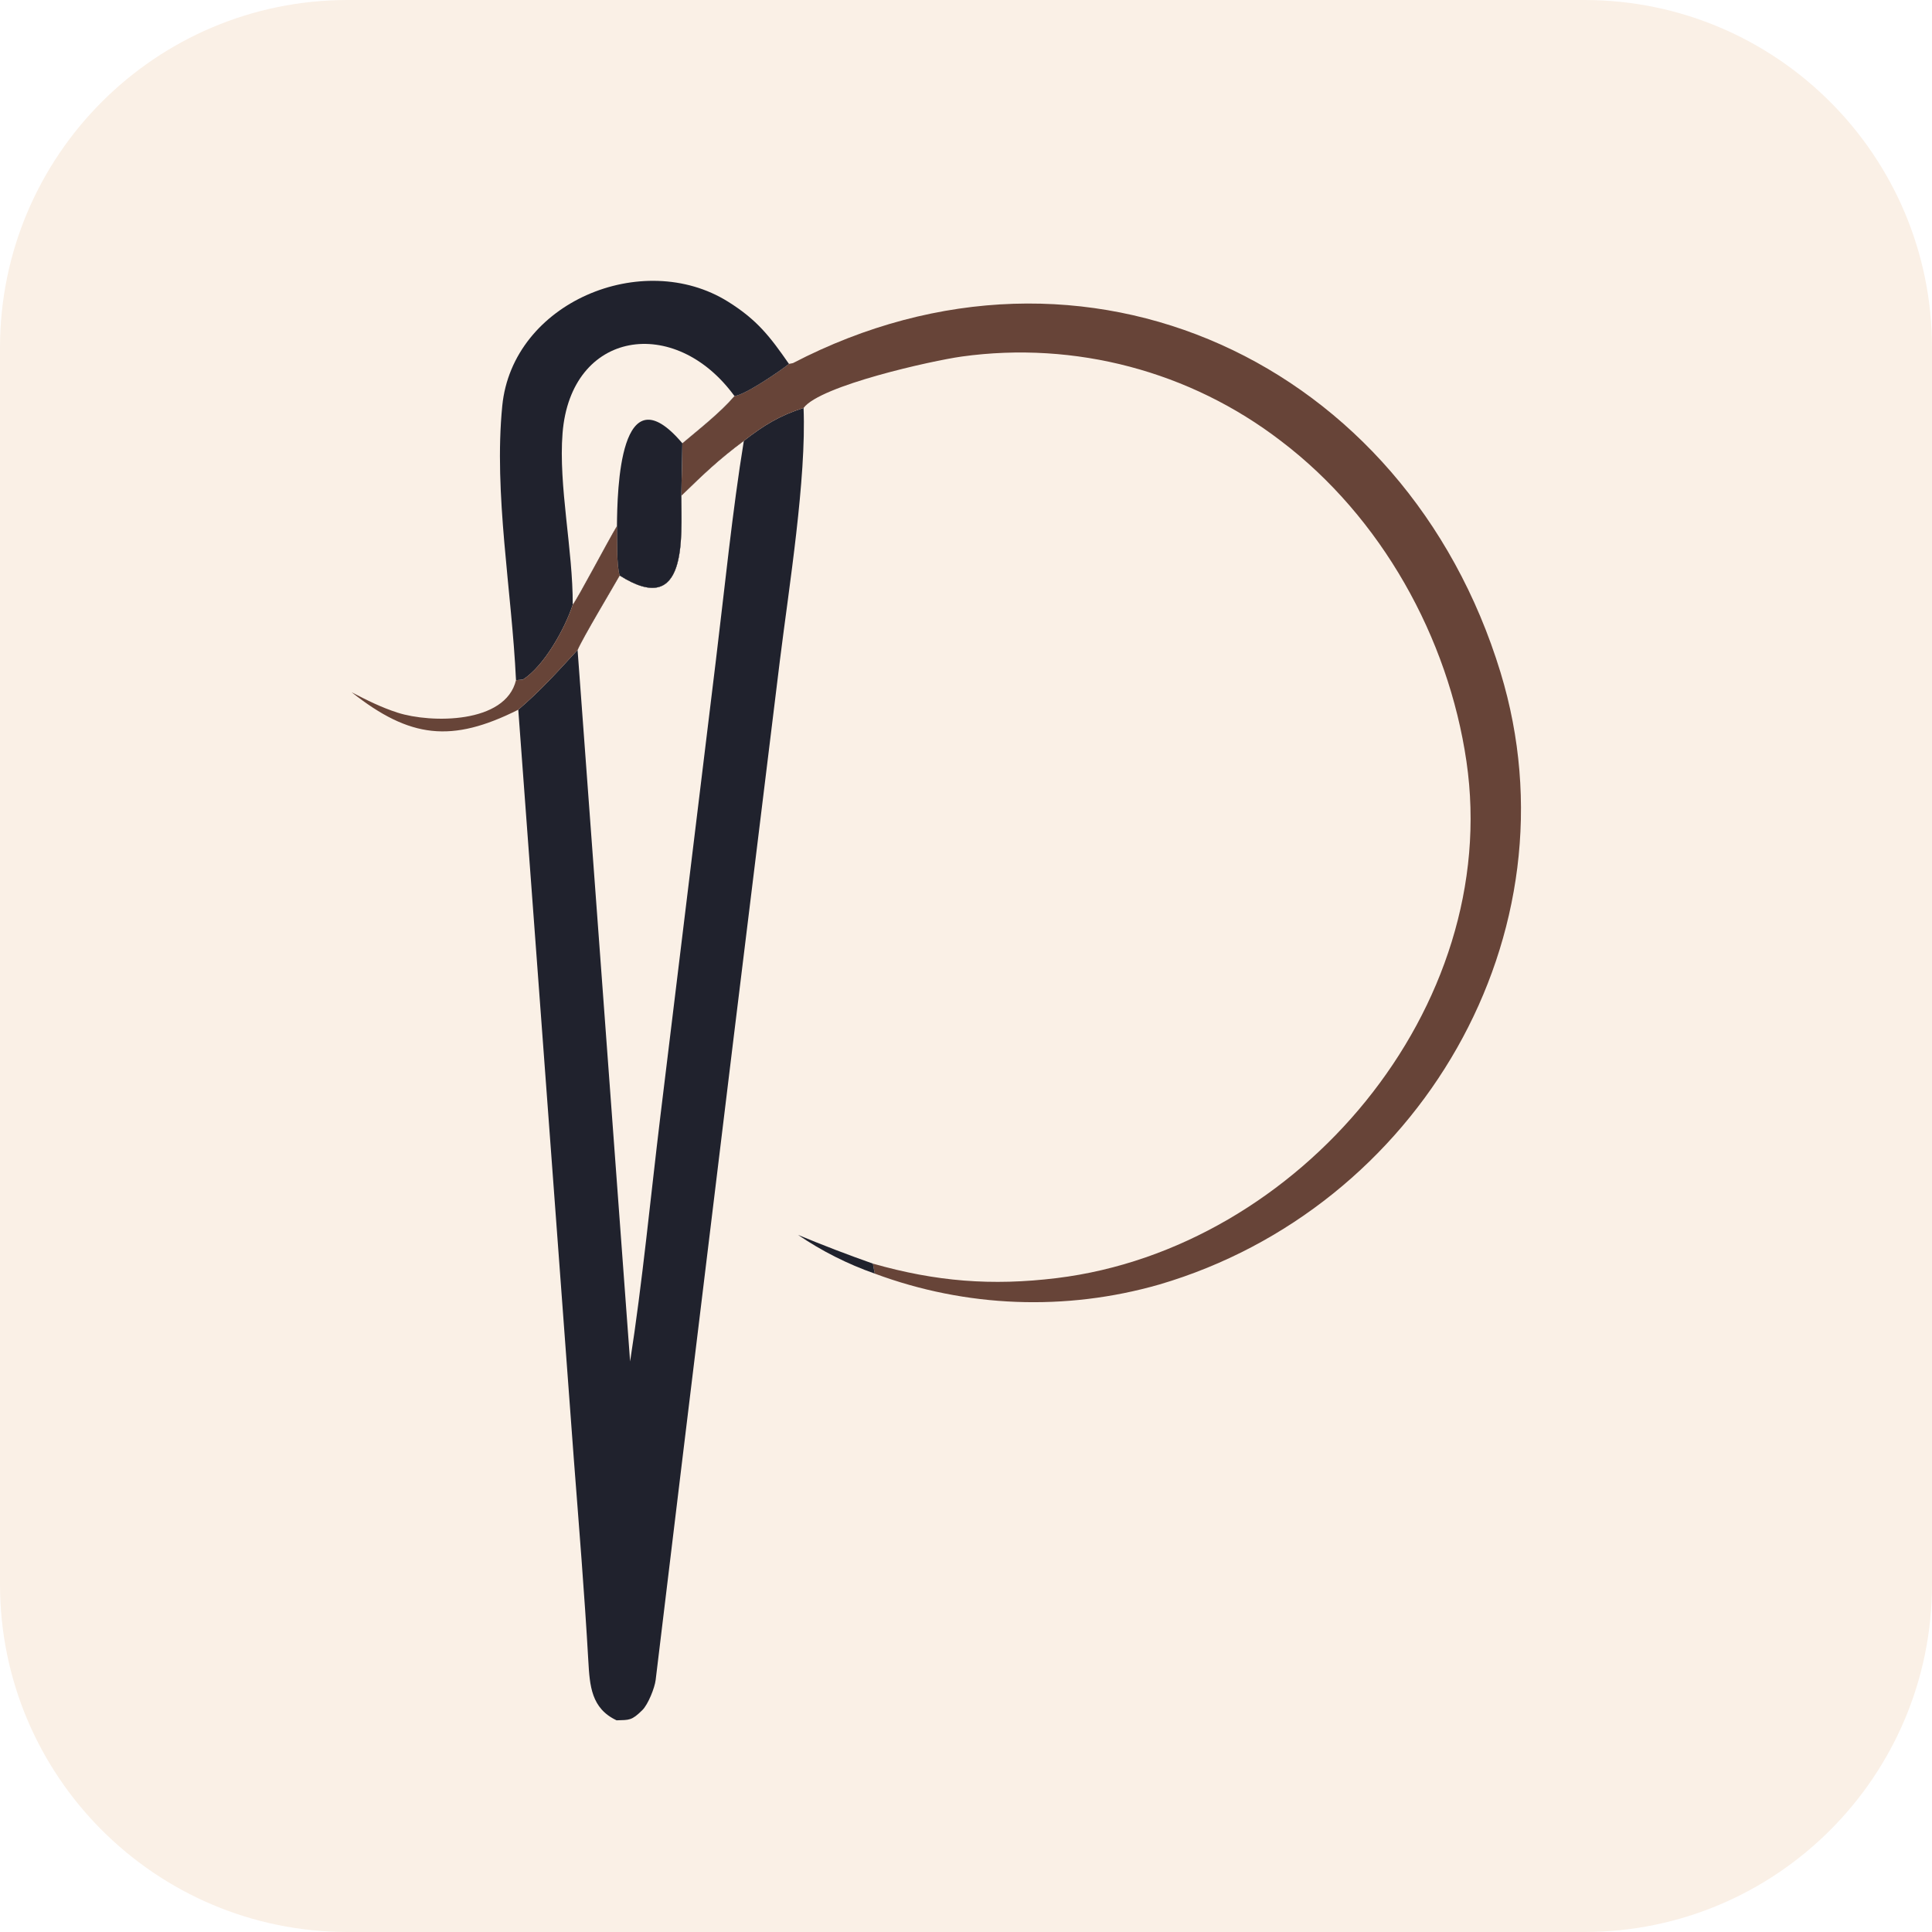
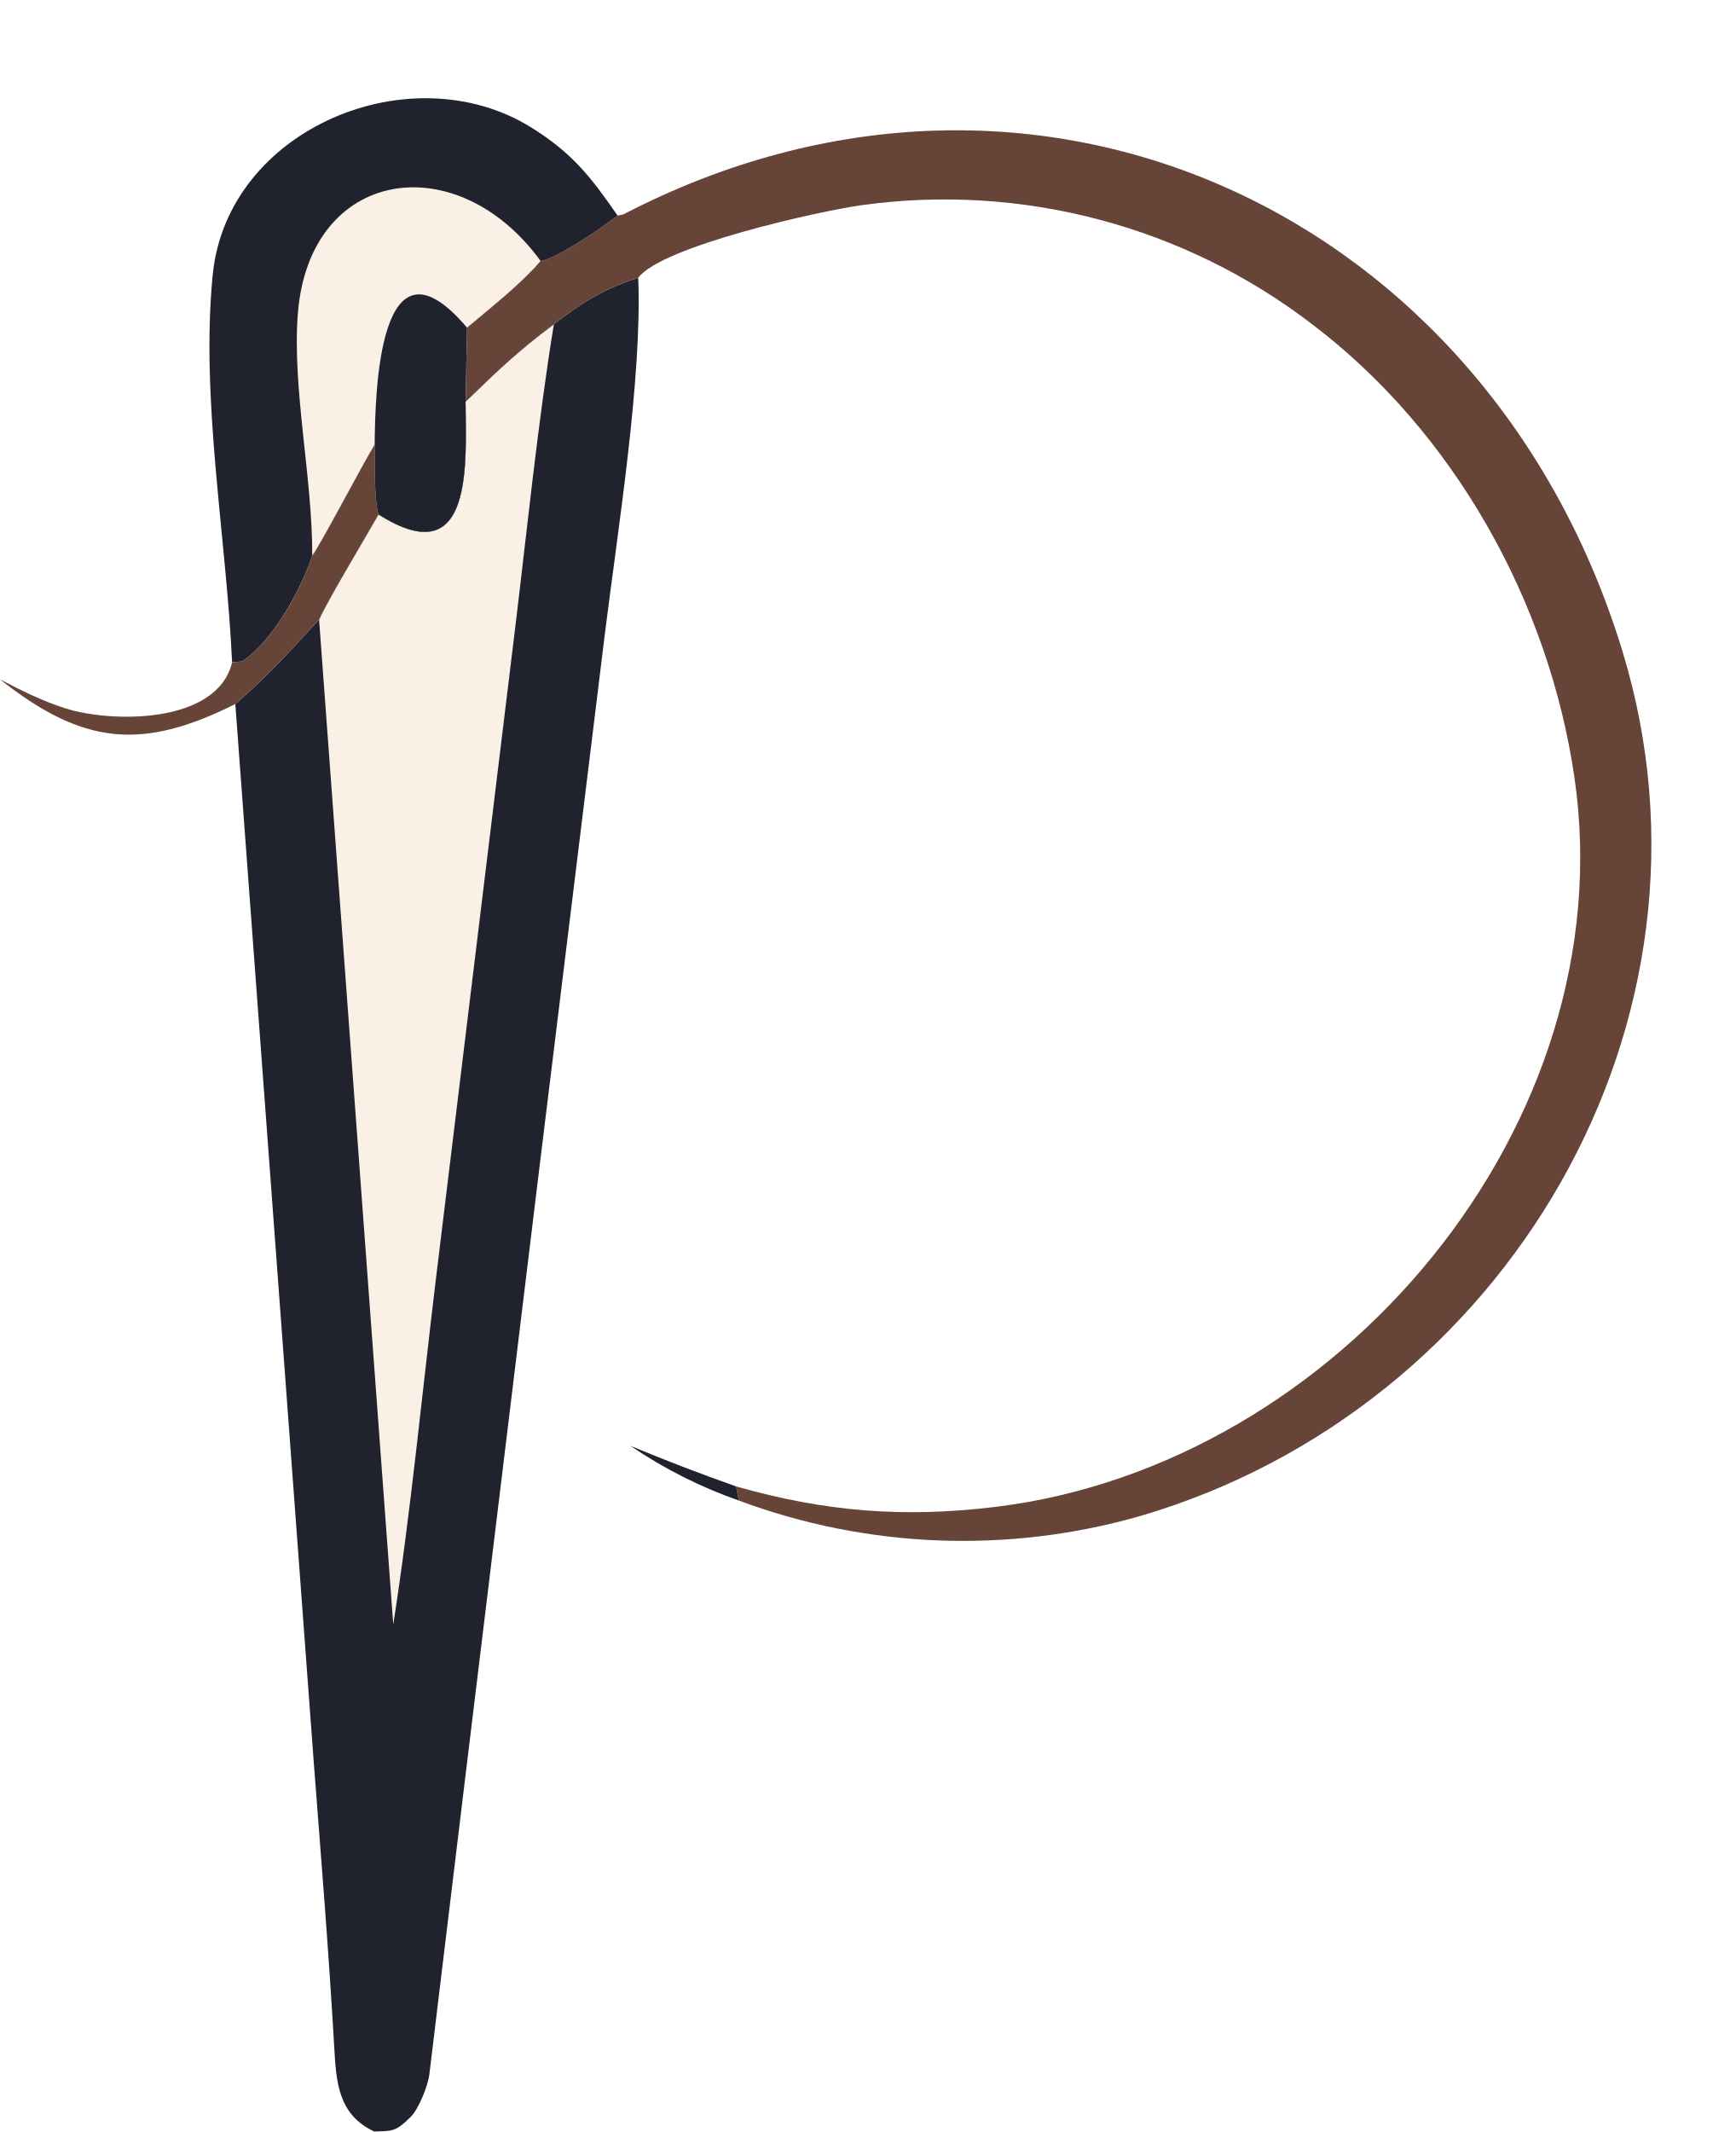
- <svg xmlns="http://www.w3.org/2000/svg" viewBox="138.27 746.67 535.30 535.30" role="img" aria-label="Prabhakar Processors">
-   <rect x="138.27" y="746.67" width="535.30" height="535.30" rx="96.35" fill="#FAF0E6" />
+ <svg xmlns="http://www.w3.org/2000/svg" viewBox="235.70 805.21 340.43 418.21" role="img" aria-label="Prabhakar Processors">
  <path fill="rgb(32,34,45)" d="M 344.366 868.818 C 349.904 864.493 354.241 861.84 360.914 859.697 C 361.729 879.332 356.871 909.407 354.355 929.662 L 341.518 1034.33 L 327.022 1153.52 C 324.69 1172.88 322.273 1192.73 319.933 1212.14 C 319.667 1214.34 317.839 1218.92 316.244 1220.49 C 313.28 1223.42 312.663 1223.21 309.107 1223.32 C 302.09 1220.01 301.671 1213.8 301.273 1206.78 C 300.213 1188.13 298.684 1169.52 297.256 1150.89 L 281.868 943.31 C 288.172 937.9 292.657 932.878 298.302 926.754 C 299.789 923.294 307.814 909.931 309.966 906.124 C 328.861 918.134 327.075 895.594 327.04 884.024 C 333.439 877.813 337.291 874.108 344.366 868.818 z" />
  <path fill="#FAF0E6" d="M 327.04 884.024 C 333.439 877.813 337.291 874.108 344.366 868.818 C 341.224 888.004 339.001 910.143 336.623 929.621 L 321.231 1056.01 C 318.576 1077.9 316.221 1102.4 312.854 1123.88 L 298.302 926.754 C 299.789 923.294 307.814 909.931 309.966 906.124 C 328.861 918.134 327.075 895.594 327.04 884.024 z" />
  <path fill="rgb(103,68,56)" d="M 356.868 847.498 C 357.24 847.423 357.612 847.347 357.983 847.272 C 438.921 805.214 527.812 847.062 554.021 932.975 C 576.134 1005.46 531.263 1081.49 459.478 1102.57 C 433.551 1110.01 405.92 1108.96 380.639 1099.55 L 380.117 1096.78 C 397.587 1101.75 413.003 1103 431.08 1100.79 C 498.167 1092.57 554.554 1025.85 544.581 957.633 C 539.553 923.243 520.952 889.92 493.168 868.841 C 468.005 849.519 436.143 841.097 404.719 845.461 C 396.451 846.614 365.569 853.485 360.914 859.697 C 354.241 861.84 349.904 864.493 344.366 868.818 C 337.291 874.108 333.439 877.813 327.04 884.024 L 327.324 869.478 C 332.011 865.527 337.878 860.931 341.758 856.396 C 344.569 856.192 354.327 849.529 356.868 847.498 z" />
  <path fill="rgb(32,34,45)" d="M 281.237 935.134 C 280.086 910.363 275.024 883.516 277.434 859.119 C 280.269 830.41 316.356 815.512 339.971 830.242 C 348.077 835.298 351.654 839.991 356.868 847.498 C 354.327 849.529 344.569 856.192 341.758 856.396 C 337.878 860.931 332.011 865.527 327.324 869.478 L 327.04 884.024 C 327.075 895.594 328.861 918.134 309.966 906.124 C 309.046 903.23 309.291 895.939 309.208 892.445 C 306.7 896.57 298.295 912.621 296.955 914.225 C 294.794 920.831 289.043 931.222 283.154 934.958 L 281.237 935.134 z" />
  <path fill="#FAF0E6" d="M 296.955 914.225 C 297.041 899.127 292.981 881.277 294.137 866.702 C 296.407 838.09 325.31 833.797 341.758 856.396 C 337.878 860.931 332.011 865.527 327.324 869.478 L 327.04 884.024 C 327.075 895.594 328.861 918.134 309.966 906.124 C 309.046 903.23 309.291 895.939 309.208 892.445 C 306.7 896.57 298.295 912.621 296.955 914.225 z" />
  <path fill="rgb(32,34,45)" d="M 309.208 892.445 C 309.299 882.545 309.936 848.954 327.324 869.478 L 327.04 884.024 C 327.075 895.594 328.861 918.134 309.966 906.124 C 309.046 903.23 309.291 895.939 309.208 892.445 z" />
  <path fill="rgb(103,68,56)" d="M 309.208 892.445 C 309.291 895.939 309.046 903.23 309.966 906.124 C 307.814 909.931 299.789 923.294 298.302 926.754 C 292.657 932.878 288.172 937.9 281.868 943.31 C 263.418 952.569 251.858 951.25 235.701 938.477 C 239.902 940.658 243.917 942.682 248.466 944.138 C 257.636 947.072 278.335 947.257 281.237 935.134 L 283.154 934.958 C 289.043 931.222 294.794 920.831 296.955 914.225 C 298.295 912.621 306.7 896.57 309.208 892.445 z" />
  <path fill="rgb(32,34,45)" d="M 380.639 1099.55 C 373.113 1096.91 365.964 1093.3 359.374 1088.82 C 366.213 1091.66 373.13 1094.32 380.117 1096.78 L 380.639 1099.55 z" />
</svg>
